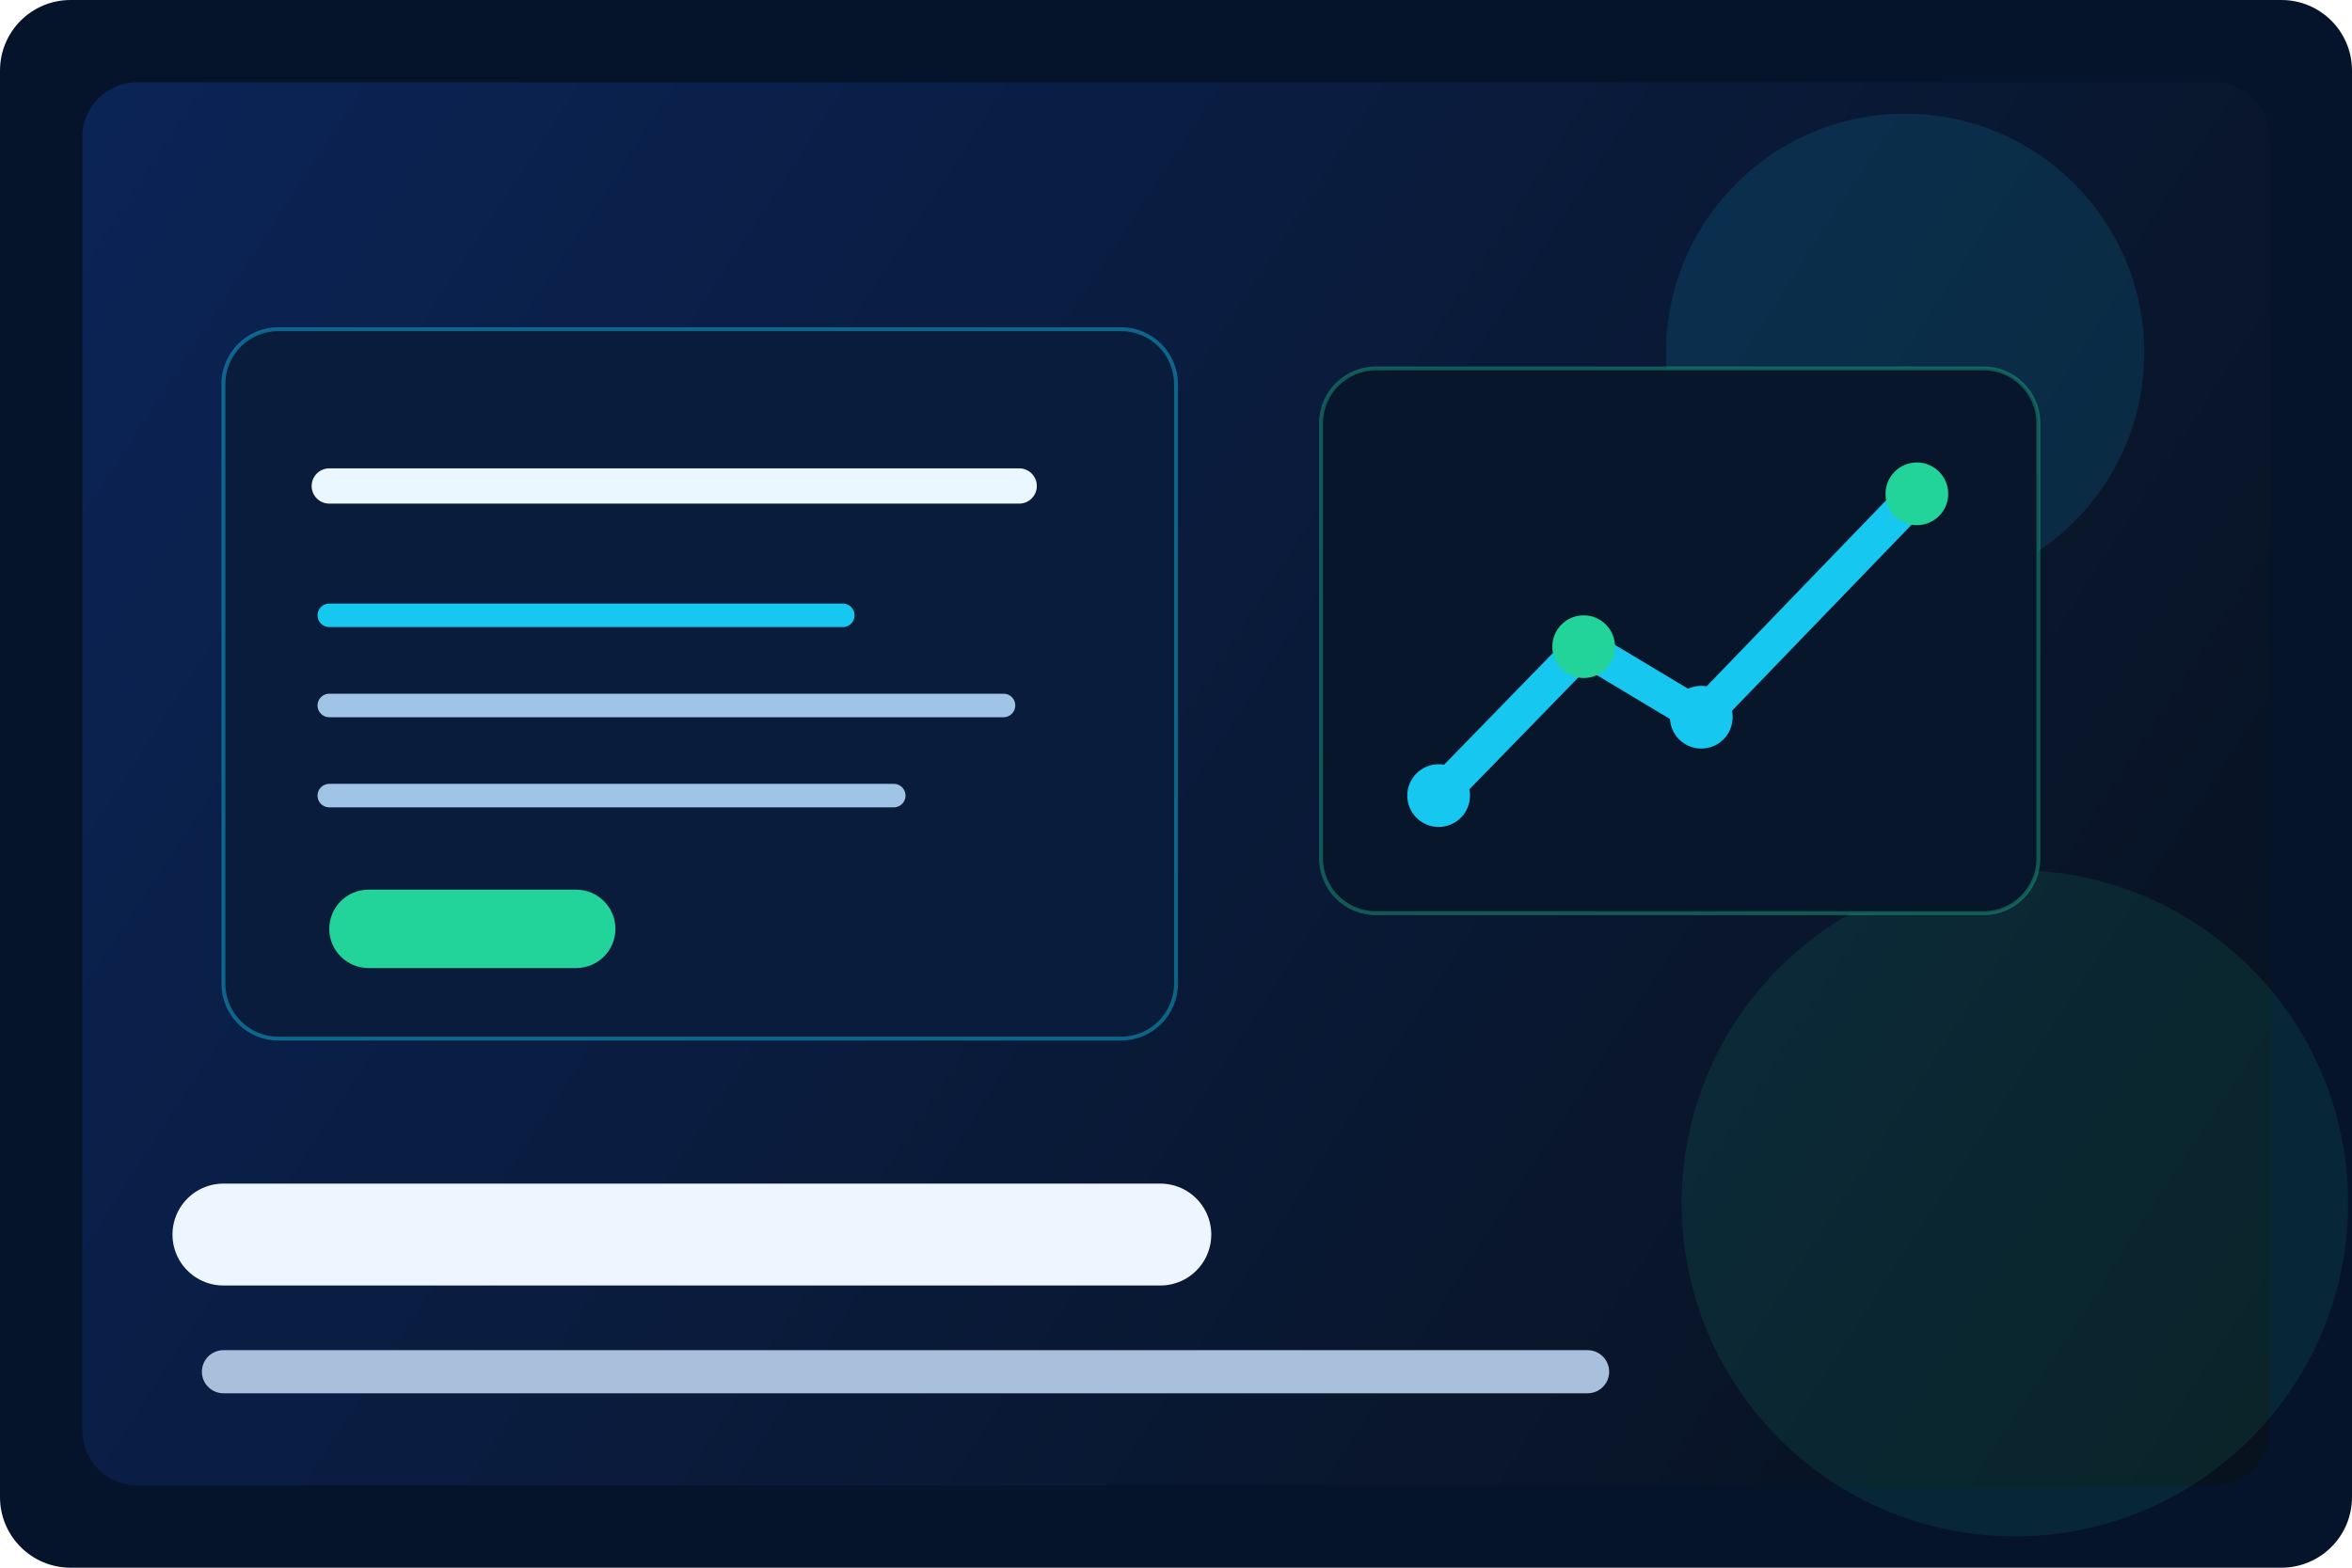
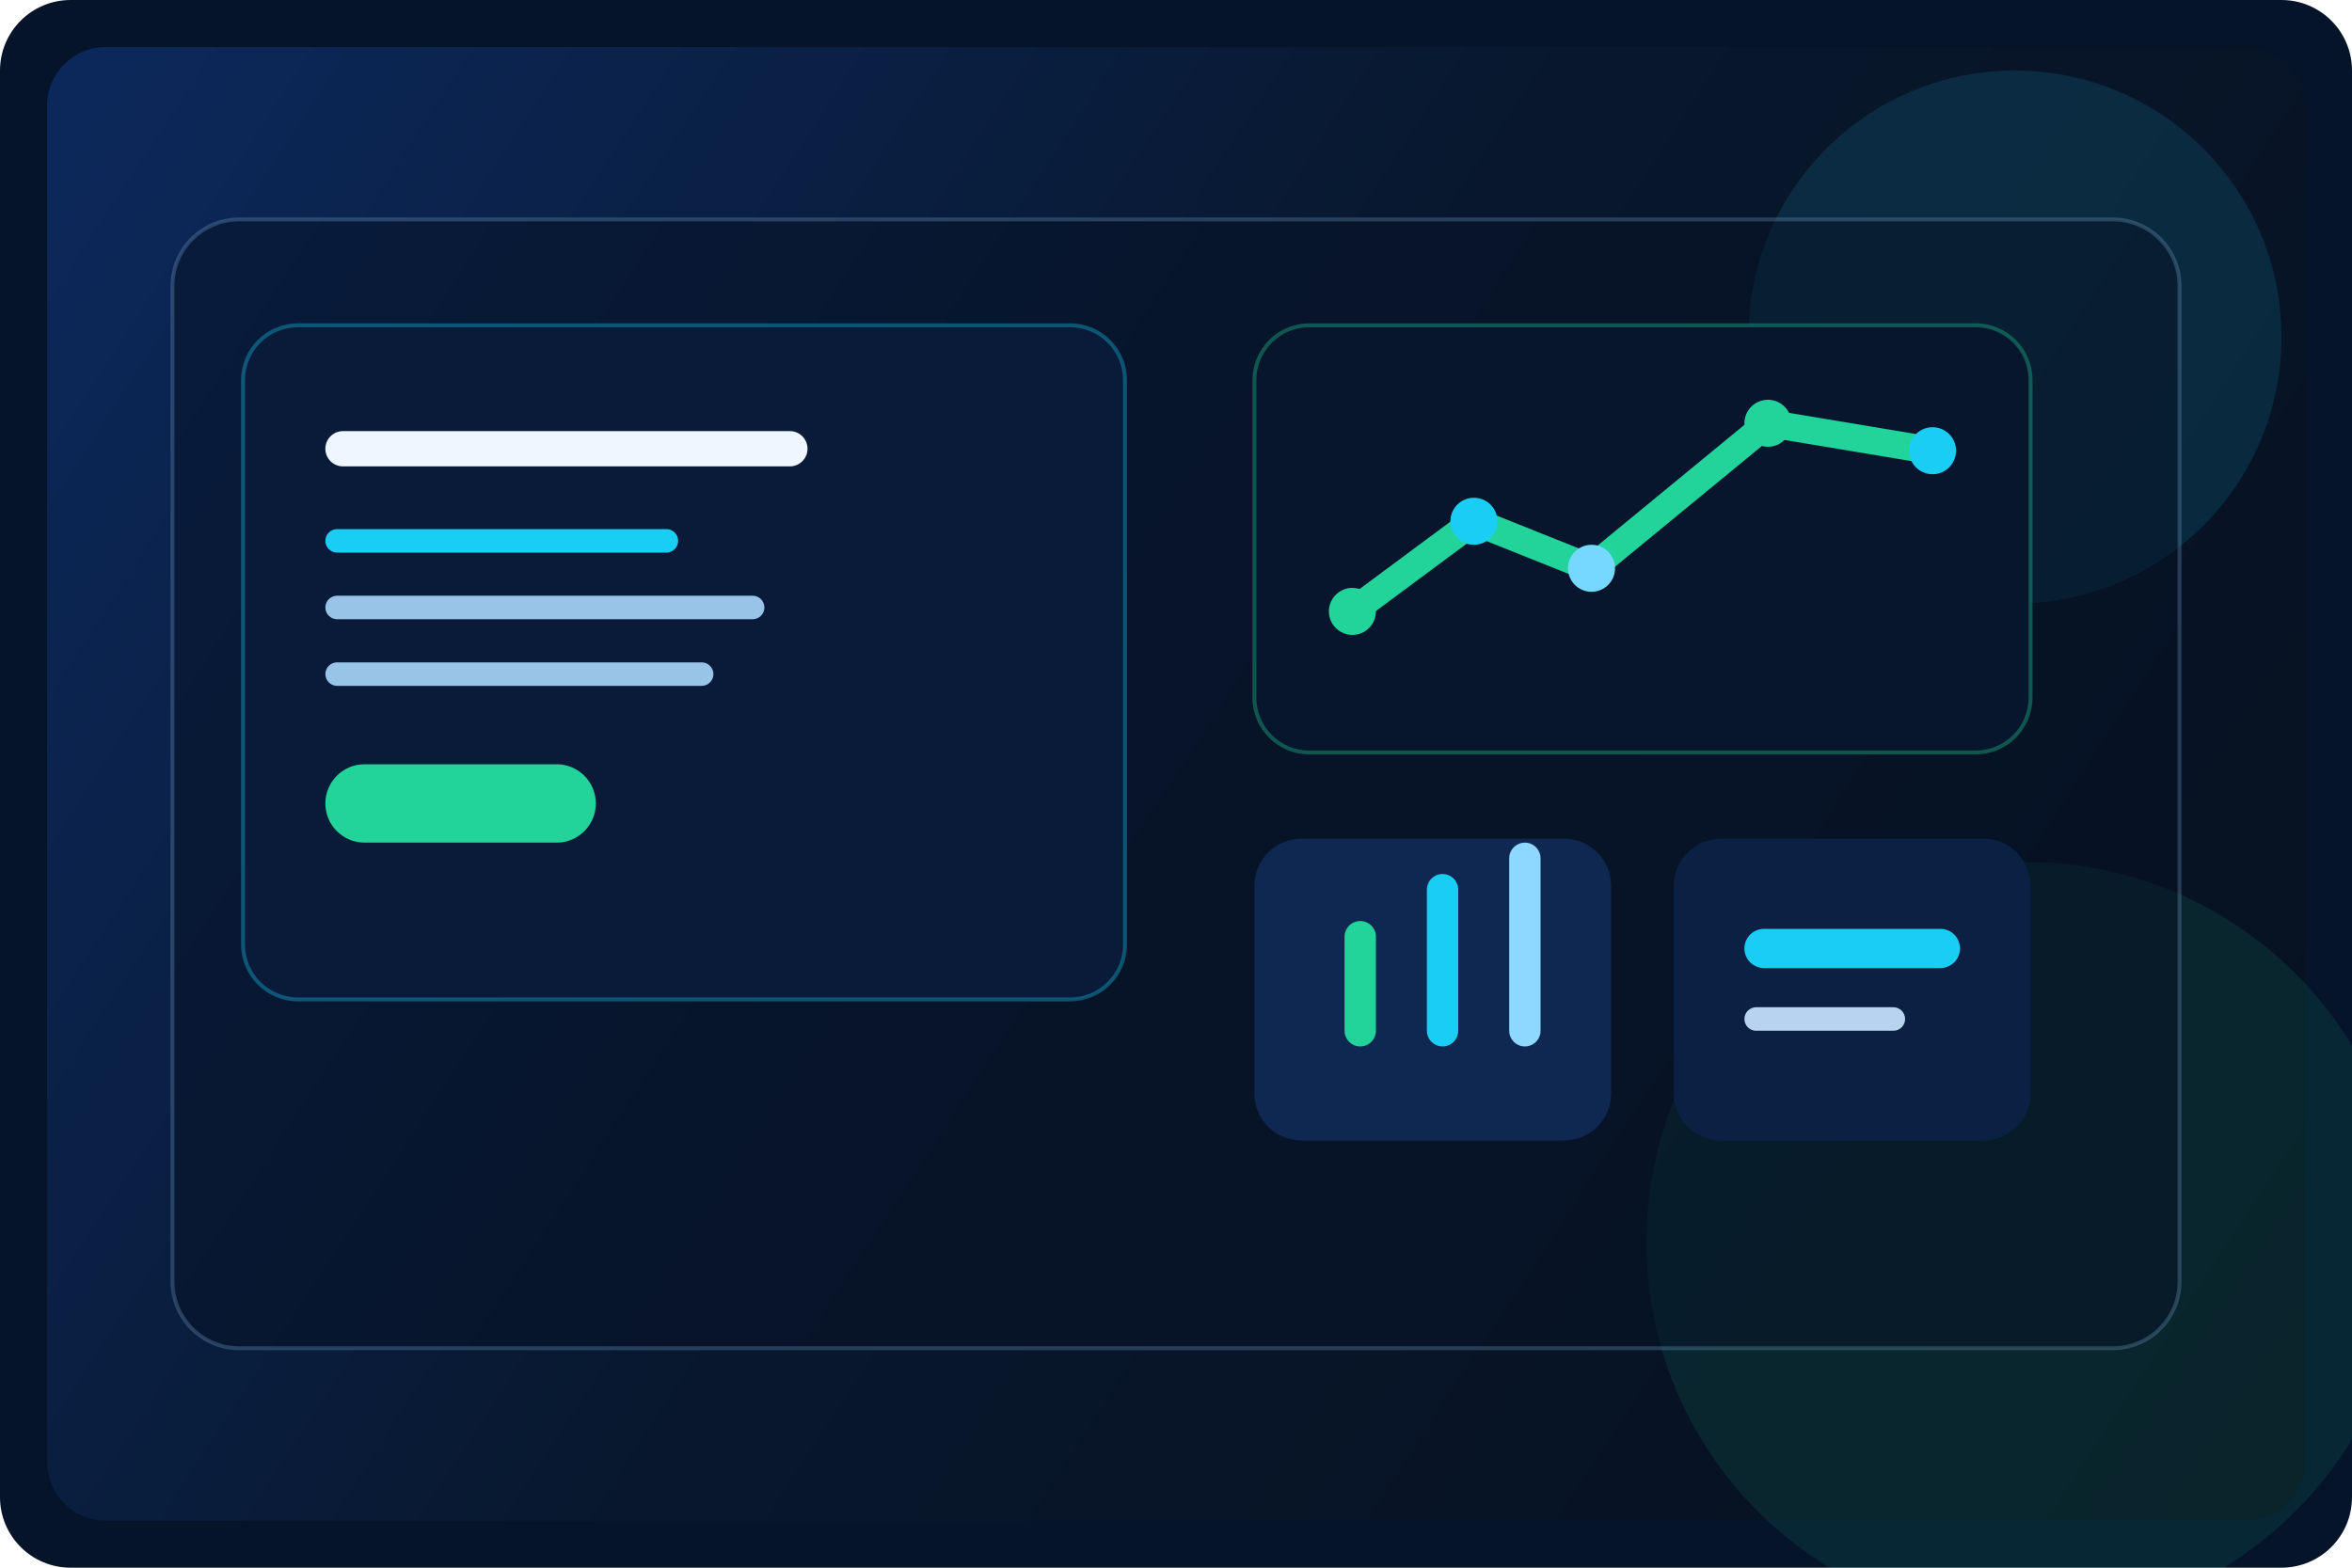
<svg xmlns="http://www.w3.org/2000/svg" width="1200" height="800" viewBox="0 0 1200 800" fill="none">
-   <rect width="1200" height="800" rx="36" fill="#06142B" />
-   <rect x="42" y="42" width="1116" height="716" rx="28" fill="url(#paint0_linear_1)" />
-   <circle cx="972" cy="180" r="122" fill="#16C8F0" fill-opacity="0.12" />
-   <circle cx="1028" cy="614" r="170" fill="#22D39A" fill-opacity="0.1" />
-   <rect x="114" y="168" width="486" height="362" rx="28" fill="#091C3B" stroke="#16C8F0" stroke-opacity="0.42" stroke-width="2" />
-   <path d="M168 248H520" stroke="#EAF7FF" stroke-width="18" stroke-linecap="round" />
-   <path d="M168 314H430" stroke="#16C8F0" stroke-width="12" stroke-linecap="round" />
-   <path d="M168 360H512" stroke="#9FC4E6" stroke-width="12" stroke-linecap="round" />
-   <path d="M168 406H456" stroke="#9FC4E6" stroke-width="12" stroke-linecap="round" />
-   <rect x="168" y="454" width="146" height="40" rx="20" fill="#22D39A" />
-   <rect x="674" y="188" width="366" height="278" rx="28" fill="#08162B" stroke="#22D39A" stroke-opacity="0.35" stroke-width="2" />
-   <path d="M734 406L808 330L868 366L978 252" stroke="#16C8F0" stroke-width="18" stroke-linecap="round" stroke-linejoin="round" />
-   <circle cx="734" cy="406" r="16" fill="#16C8F0" />
-   <circle cx="808" cy="330" r="16" fill="#22D39A" />
-   <circle cx="868" cy="366" r="16" fill="#16C8F0" />
-   <circle cx="978" cy="252" r="16" fill="#22D39A" />
-   <path d="M114 630H592" stroke="#EDF5FF" stroke-width="52" stroke-linecap="round" />
-   <path d="M114 700H810" stroke="#A9C0DC" stroke-width="22" stroke-linecap="round" />
+   <rect width="1200" height="800" rx="36" fill="#06142A" />
+   <rect x="24" y="24" width="1152" height="752" rx="30" fill="url(#bg7)" />
+   <circle cx="1028" cy="172" r="136" fill="#1ACDF3" fill-opacity=".12" />
+   <circle cx="1034" cy="634" r="194" fill="#22D39A" fill-opacity=".1" />
+   <rect x="88" y="112" width="1024" height="576" rx="34" fill="rgba(7,18,37,.52)" stroke="rgba(154,211,255,.22)" stroke-width="2" />
+   <rect x="124" y="166" width="450" height="344" rx="28" fill="#091B39" stroke="rgba(26,205,243,.34)" stroke-width="2" />
+   <rect x="166" y="220" width="246" height="18" rx="9" fill="#EEF7FF" />
+   <rect x="166" y="270" width="180" height="12" rx="6" fill="#1ACDF3" />
+   <rect x="166" y="304" width="224" height="12" rx="6" fill="#97C4E7" />
+   <rect x="166" y="338" width="198" height="12" rx="6" fill="#97C4E7" />
+   <rect x="166" y="390" width="138" height="40" rx="20" fill="#22D39A" />
+   <rect x="640" y="166" width="396" height="218" rx="28" fill="#08162D" stroke="rgba(34,211,154,.34)" stroke-width="2" />
+   <path d="M690 312L752 266L812 290L902 216L986 230" stroke="#22D39A" stroke-width="14" stroke-linecap="round" stroke-linejoin="round" />
+   <circle cx="690" cy="312" r="12" fill="#22D39A" />
+   <circle cx="752" cy="266" r="12" fill="#1ACDF3" />
+   <circle cx="812" cy="290" r="12" fill="#76D8FF" />
+   <circle cx="902" cy="216" r="12" fill="#22D39A" />
+   <circle cx="986" cy="230" r="12" fill="#1ACDF3" />
+   <rect x="640" y="428" width="182" height="154" rx="24" fill="#0F2852" />
+   <rect x="854" y="428" width="182" height="154" rx="24" fill="#0A2144" />
+   <path d="M694 526V478" stroke="#22D39A" stroke-width="16" stroke-linecap="round" />
+   <path d="M736 526V454" stroke="#1ACDF3" stroke-width="16" stroke-linecap="round" />
+   <path d="M778 526V438" stroke="#8ED7FF" stroke-width="16" stroke-linecap="round" />
+   <rect x="890" y="474" width="110" height="20" rx="10" fill="#1ACDF3" />
+   <rect x="890" y="514" width="82" height="12" rx="6" fill="#B7D3EF" />
  <defs>
-     <linearGradient id="paint0_linear_1" x1="54" y1="56" x2="1126" y2="758" gradientUnits="userSpaceOnUse">
-       <stop stop-color="#0B2456" />
-       <stop offset="1" stop-color="#08111E" />
+     <linearGradient id="bg7" x1="54" y1="46" x2="1142" y2="758" gradientUnits="userSpaceOnUse">
+       <stop stop-color="#0C285A" />
+       <stop offset=".48" stop-color="#08172D" />
+       <stop offset="1" stop-color="#07111F" />
    </linearGradient>
  </defs>
</svg>
